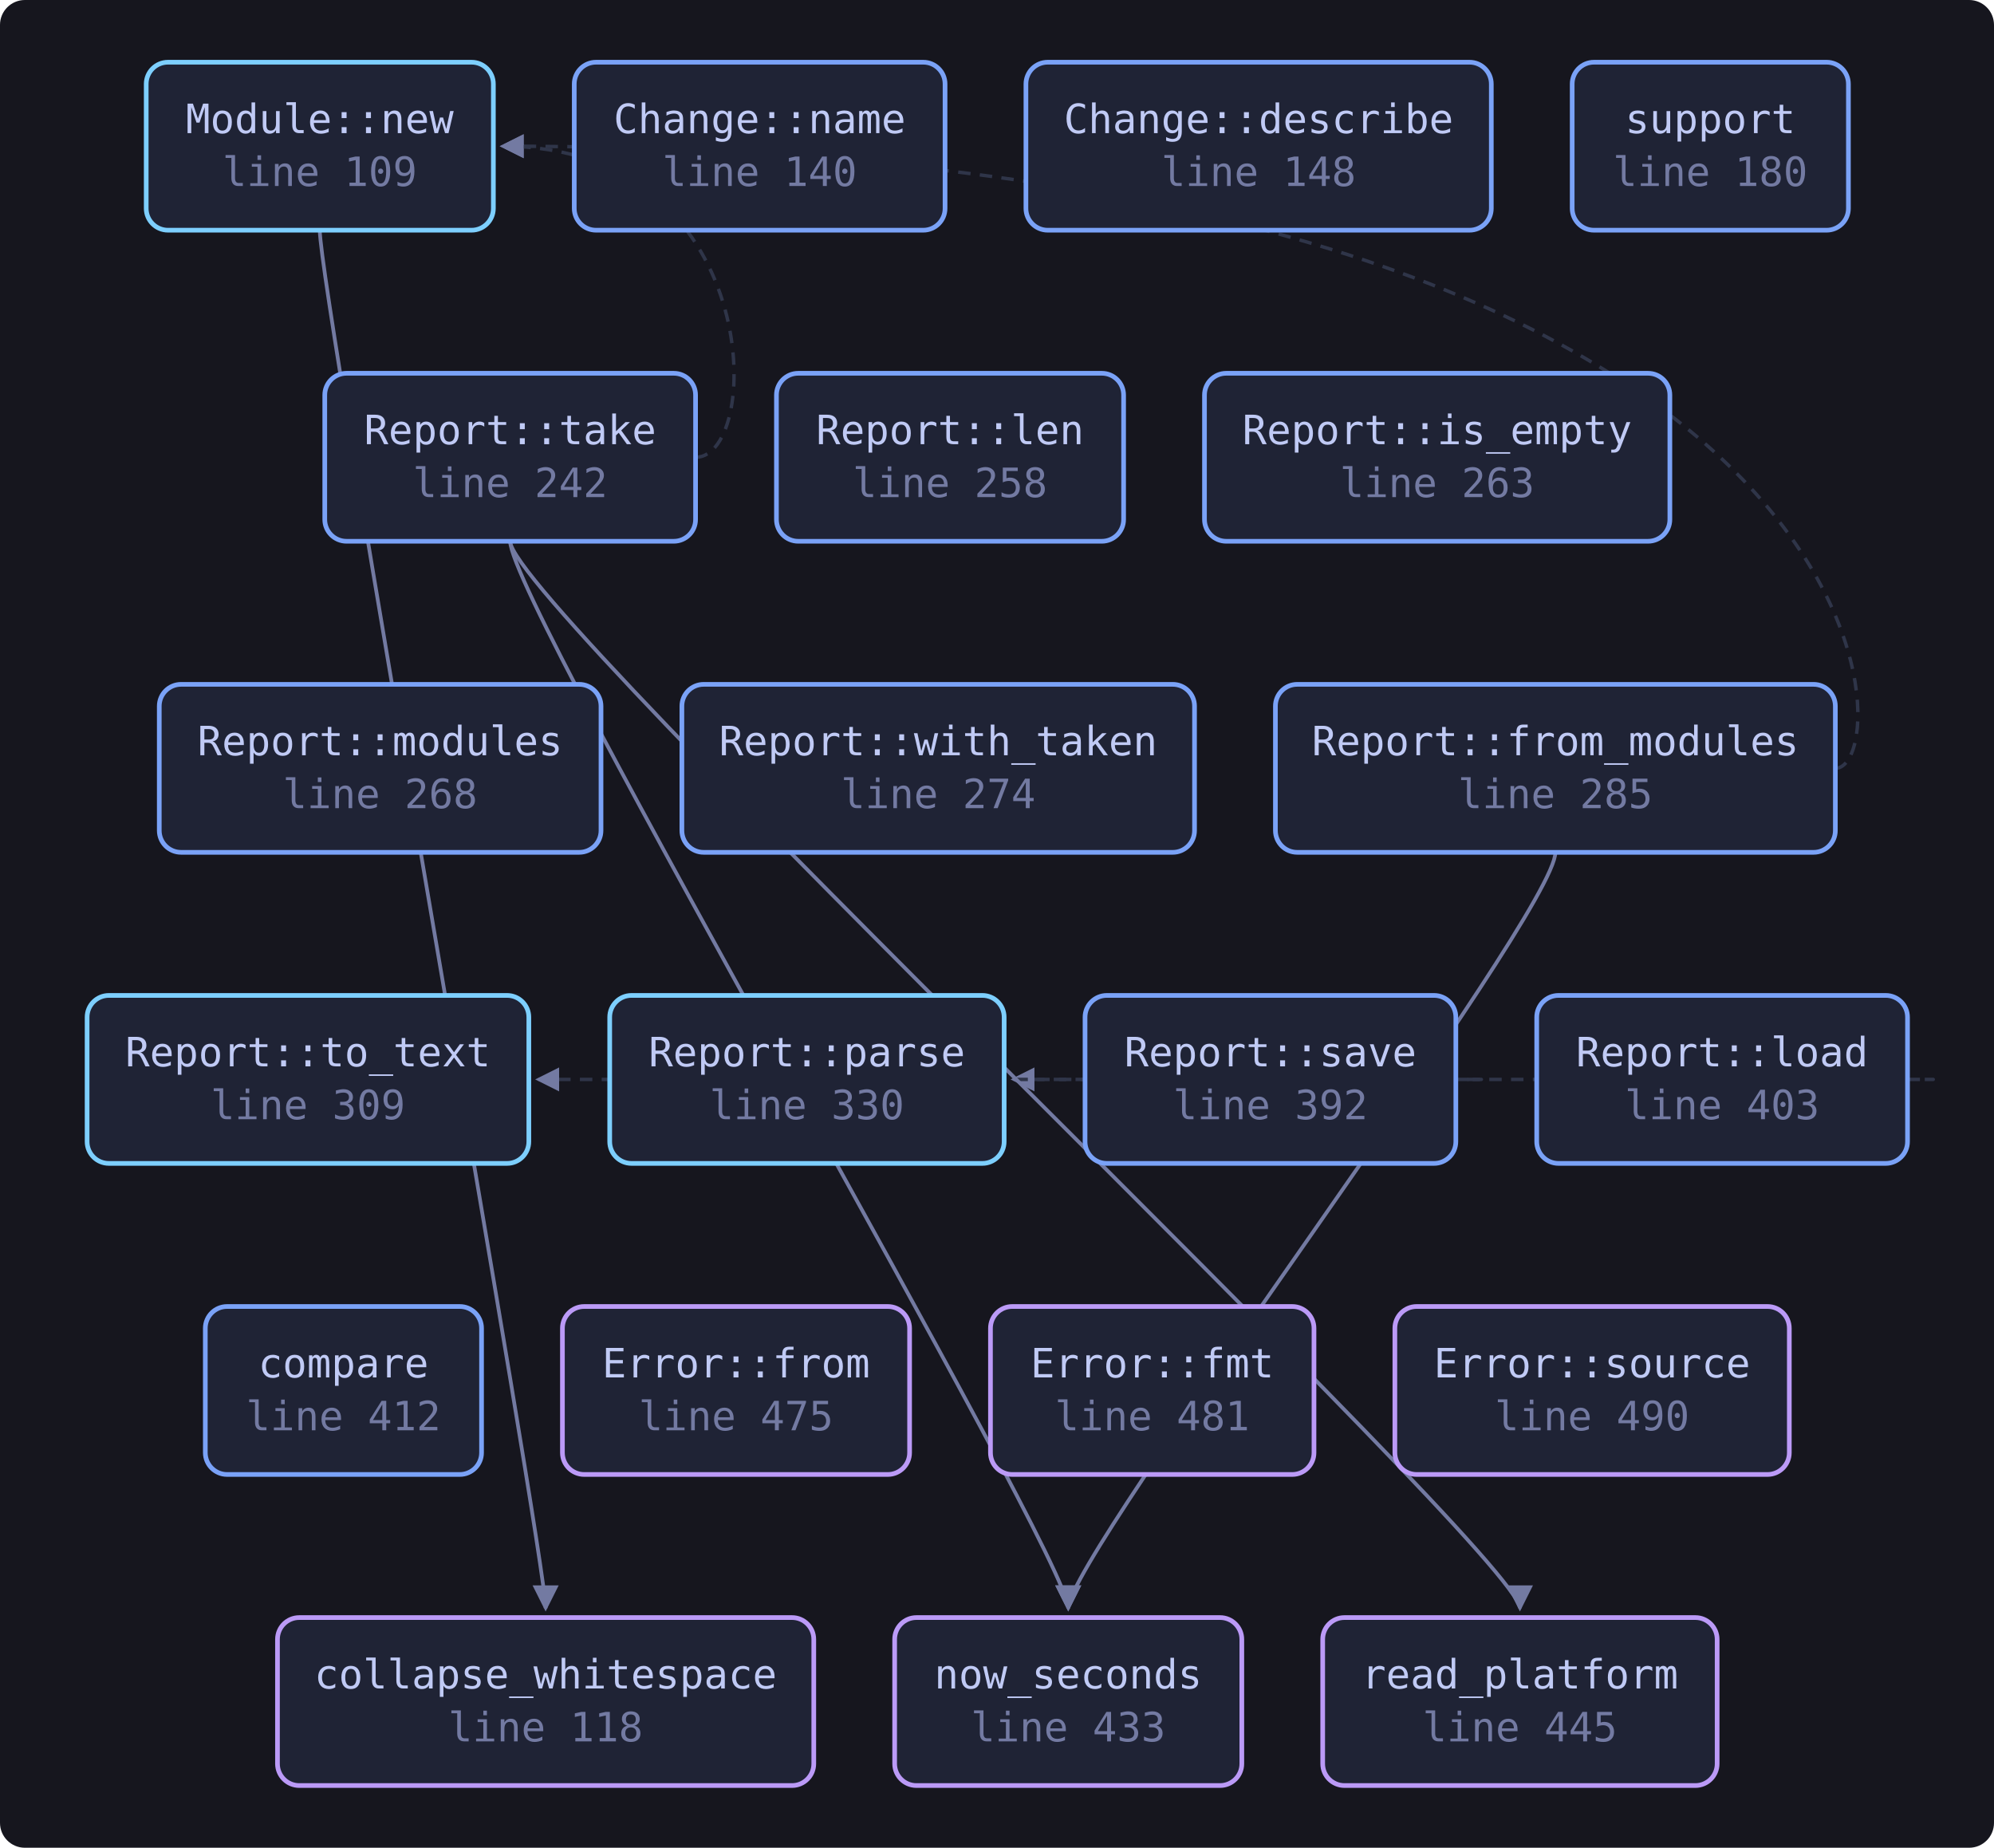
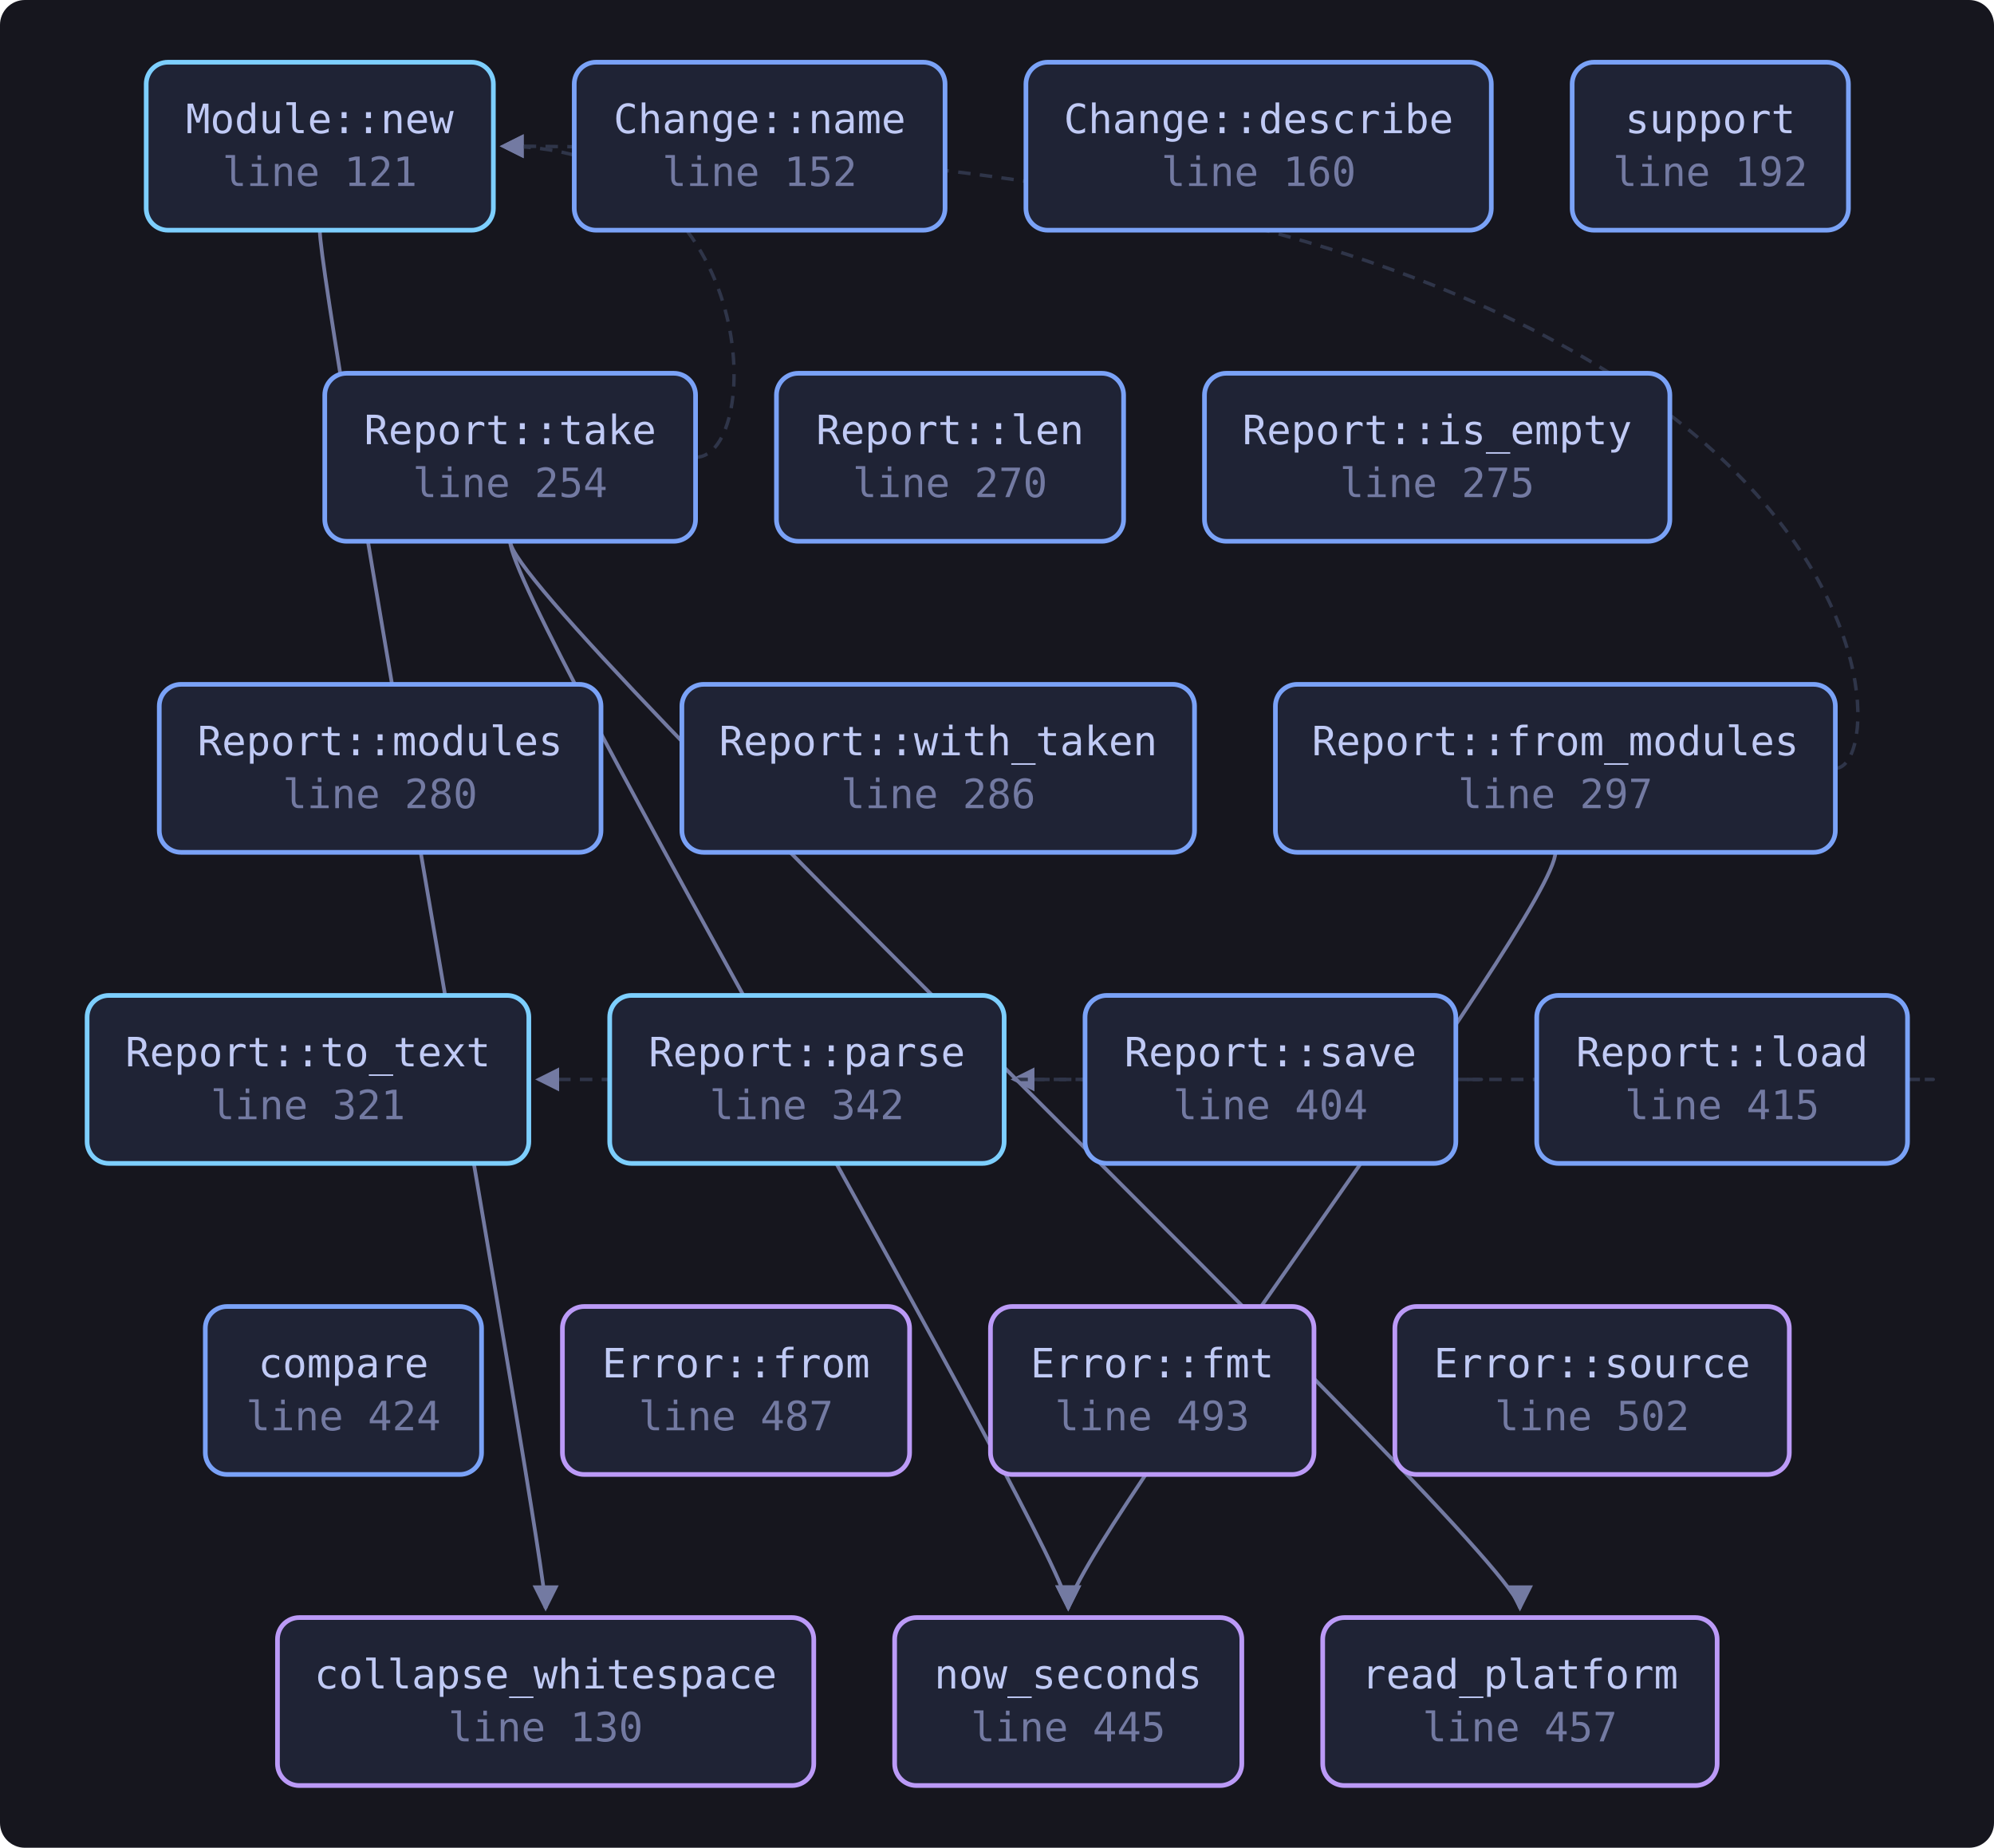
<svg xmlns="http://www.w3.org/2000/svg" viewBox="0 0 641 594" width="641" height="594" style="max-width:100%;height:auto" role="img" aria-label="flowchart">
  <defs>
    <marker id="a" viewBox="0 0 8 8" refX="7" refY="4" markerWidth="7" markerHeight="7" orient="auto-start-reverse">
      <path d="M0 0 L8 4 L0 8 z" fill="var(--muted, #737aa2)" />
    </marker>
  </defs>
  <rect x="0" y="0" width="641" height="594" fill="var(--bg-inset, #16161e)" rx="8" />
  <path d="M590.0 247.0 C 612.0 247.0, 612.0 47.0, 161.6 47.0" fill="none" stroke="var(--border, #2f3549)" stroke-width="1.1" stroke-dasharray="4 3" marker-end="url(#a)" />
  <path d="M500.0 274.0 C 500.0 294.0, 343.4 500.0, 343.4 517.0" fill="none" stroke="var(--muted, #737aa2)" stroke-width="1.2" marker-end="url(#a)" />
  <path d="M613.2 347.0 C 635.2 347.0, 635.2 347.0, 325.8 347.0" fill="none" stroke="var(--border, #2f3549)" stroke-width="1.1" stroke-dasharray="4 3" marker-end="url(#a)" />
  <path d="M102.8 74.0 C 102.8 94.0, 175.4 500.0, 175.4 517.0" fill="none" stroke="var(--muted, #737aa2)" stroke-width="1.2" marker-end="url(#a)" />
  <path d="M468.0 347.0 C 490.0 347.0, 490.0 347.0, 173.0 347.0" fill="none" stroke="var(--border, #2f3549)" stroke-width="1.1" stroke-dasharray="4 3" marker-end="url(#a)" />
  <path d="M223.6 147.0 C 245.6 147.0, 245.6 47.0, 161.6 47.0" fill="none" stroke="var(--border, #2f3549)" stroke-width="1.1" stroke-dasharray="4 3" marker-end="url(#a)" />
  <path d="M164.0 174.0 C 164.0 194.0, 343.4 500.0, 343.4 517.0" fill="none" stroke="var(--muted, #737aa2)" stroke-width="1.2" marker-end="url(#a)" />
  <path d="M164.0 174.0 C 164.0 194.0, 488.6 500.0, 488.6 517.0" fill="none" stroke="var(--muted, #737aa2)" stroke-width="1.2" marker-end="url(#a)" />
-   <a href="https://github.com/tilas01/veilvoice/blob/main/crates/veilvoice-drivers/src/lib.rs#L109" target="_blank" rel="noopener noreferrer">
+   <a href="https://github.com/tilas01/veilvoice/blob/main/crates/veilvoice-drivers/src/lib.rs#L121" target="_blank" rel="noopener noreferrer">
    <rect x="47.0" y="20.0" width="111.6" height="54.0" rx="7" fill="var(--bg-soft, #1f2335)" stroke="var(--cyan, #7dcfff)" stroke-width="1.5" />
    <text x="102.8" y="42.8" font-family="ui-monospace, SFMono-Regular, Menlo, Consolas, monospace" font-size="13" fill="var(--fg, #c0caf5)" text-anchor="middle">Module::new</text>
-     <text x="102.8" y="59.8" font-family="ui-monospace, SFMono-Regular, Menlo, Consolas, monospace" font-size="13" fill="var(--muted, #737aa2)" text-anchor="middle">line 109</text>
+     <text x="102.8" y="59.8" font-family="ui-monospace, SFMono-Regular, Menlo, Consolas, monospace" font-size="13" fill="var(--muted, #737aa2)" text-anchor="middle">line 121</text>
  </a>
-   <a href="https://github.com/tilas01/veilvoice/blob/main/crates/veilvoice-drivers/src/lib.rs#L118" target="_blank" rel="noopener noreferrer">
+   <a href="https://github.com/tilas01/veilvoice/blob/main/crates/veilvoice-drivers/src/lib.rs#L130" target="_blank" rel="noopener noreferrer">
    <rect x="89.2" y="520.0" width="172.4" height="54.0" rx="7" fill="var(--bg-soft, #1f2335)" stroke="var(--accent-2, #bb9af7)" stroke-width="1.5" />
    <text x="175.4" y="542.8" font-family="ui-monospace, SFMono-Regular, Menlo, Consolas, monospace" font-size="13" fill="var(--fg, #c0caf5)" text-anchor="middle">collapse_whitespace</text>
-     <text x="175.4" y="559.8" font-family="ui-monospace, SFMono-Regular, Menlo, Consolas, monospace" font-size="13" fill="var(--muted, #737aa2)" text-anchor="middle">line 118</text>
+     <text x="175.4" y="559.8" font-family="ui-monospace, SFMono-Regular, Menlo, Consolas, monospace" font-size="13" fill="var(--muted, #737aa2)" text-anchor="middle">line 130</text>
  </a>
-   <a href="https://github.com/tilas01/veilvoice/blob/main/crates/veilvoice-drivers/src/lib.rs#L140" target="_blank" rel="noopener noreferrer">
+   <a href="https://github.com/tilas01/veilvoice/blob/main/crates/veilvoice-drivers/src/lib.rs#L152" target="_blank" rel="noopener noreferrer">
    <rect x="184.6" y="20.0" width="119.2" height="54.0" rx="7" fill="var(--bg-soft, #1f2335)" stroke="var(--accent, #7aa2f7)" stroke-width="1.5" />
    <text x="244.2" y="42.8" font-family="ui-monospace, SFMono-Regular, Menlo, Consolas, monospace" font-size="13" fill="var(--fg, #c0caf5)" text-anchor="middle">Change::name</text>
-     <text x="244.2" y="59.8" font-family="ui-monospace, SFMono-Regular, Menlo, Consolas, monospace" font-size="13" fill="var(--muted, #737aa2)" text-anchor="middle">line 140</text>
+     <text x="244.2" y="59.8" font-family="ui-monospace, SFMono-Regular, Menlo, Consolas, monospace" font-size="13" fill="var(--muted, #737aa2)" text-anchor="middle">line 152</text>
  </a>
-   <a href="https://github.com/tilas01/veilvoice/blob/main/crates/veilvoice-drivers/src/lib.rs#L148" target="_blank" rel="noopener noreferrer">
+   <a href="https://github.com/tilas01/veilvoice/blob/main/crates/veilvoice-drivers/src/lib.rs#L160" target="_blank" rel="noopener noreferrer">
    <rect x="329.8" y="20.0" width="149.6" height="54.0" rx="7" fill="var(--bg-soft, #1f2335)" stroke="var(--accent, #7aa2f7)" stroke-width="1.5" />
    <text x="404.6" y="42.8" font-family="ui-monospace, SFMono-Regular, Menlo, Consolas, monospace" font-size="13" fill="var(--fg, #c0caf5)" text-anchor="middle">Change::describe</text>
-     <text x="404.6" y="59.8" font-family="ui-monospace, SFMono-Regular, Menlo, Consolas, monospace" font-size="13" fill="var(--muted, #737aa2)" text-anchor="middle">line 148</text>
+     <text x="404.6" y="59.8" font-family="ui-monospace, SFMono-Regular, Menlo, Consolas, monospace" font-size="13" fill="var(--muted, #737aa2)" text-anchor="middle">line 160</text>
  </a>
-   <a href="https://github.com/tilas01/veilvoice/blob/main/crates/veilvoice-drivers/src/lib.rs#L180" target="_blank" rel="noopener noreferrer">
+   <a href="https://github.com/tilas01/veilvoice/blob/main/crates/veilvoice-drivers/src/lib.rs#L192" target="_blank" rel="noopener noreferrer">
    <rect x="505.4" y="20.0" width="88.8" height="54.0" rx="7" fill="var(--bg-soft, #1f2335)" stroke="var(--accent, #7aa2f7)" stroke-width="1.5" />
    <text x="549.8" y="42.8" font-family="ui-monospace, SFMono-Regular, Menlo, Consolas, monospace" font-size="13" fill="var(--fg, #c0caf5)" text-anchor="middle">support</text>
-     <text x="549.8" y="59.8" font-family="ui-monospace, SFMono-Regular, Menlo, Consolas, monospace" font-size="13" fill="var(--muted, #737aa2)" text-anchor="middle">line 180</text>
+     <text x="549.8" y="59.8" font-family="ui-monospace, SFMono-Regular, Menlo, Consolas, monospace" font-size="13" fill="var(--muted, #737aa2)" text-anchor="middle">line 192</text>
  </a>
-   <a href="https://github.com/tilas01/veilvoice/blob/main/crates/veilvoice-drivers/src/lib.rs#L242" target="_blank" rel="noopener noreferrer">
+   <a href="https://github.com/tilas01/veilvoice/blob/main/crates/veilvoice-drivers/src/lib.rs#L254" target="_blank" rel="noopener noreferrer">
    <rect x="104.4" y="120.0" width="119.2" height="54.0" rx="7" fill="var(--bg-soft, #1f2335)" stroke="var(--accent, #7aa2f7)" stroke-width="1.5" />
    <text x="164.0" y="142.8" font-family="ui-monospace, SFMono-Regular, Menlo, Consolas, monospace" font-size="13" fill="var(--fg, #c0caf5)" text-anchor="middle">Report::take</text>
-     <text x="164.0" y="159.8" font-family="ui-monospace, SFMono-Regular, Menlo, Consolas, monospace" font-size="13" fill="var(--muted, #737aa2)" text-anchor="middle">line 242</text>
+     <text x="164.0" y="159.8" font-family="ui-monospace, SFMono-Regular, Menlo, Consolas, monospace" font-size="13" fill="var(--muted, #737aa2)" text-anchor="middle">line 254</text>
  </a>
-   <a href="https://github.com/tilas01/veilvoice/blob/main/crates/veilvoice-drivers/src/lib.rs#L258" target="_blank" rel="noopener noreferrer">
+   <a href="https://github.com/tilas01/veilvoice/blob/main/crates/veilvoice-drivers/src/lib.rs#L270" target="_blank" rel="noopener noreferrer">
    <rect x="249.6" y="120.0" width="111.6" height="54.0" rx="7" fill="var(--bg-soft, #1f2335)" stroke="var(--accent, #7aa2f7)" stroke-width="1.5" />
    <text x="305.4" y="142.8" font-family="ui-monospace, SFMono-Regular, Menlo, Consolas, monospace" font-size="13" fill="var(--fg, #c0caf5)" text-anchor="middle">Report::len</text>
-     <text x="305.4" y="159.8" font-family="ui-monospace, SFMono-Regular, Menlo, Consolas, monospace" font-size="13" fill="var(--muted, #737aa2)" text-anchor="middle">line 258</text>
+     <text x="305.4" y="159.8" font-family="ui-monospace, SFMono-Regular, Menlo, Consolas, monospace" font-size="13" fill="var(--muted, #737aa2)" text-anchor="middle">line 270</text>
  </a>
-   <a href="https://github.com/tilas01/veilvoice/blob/main/crates/veilvoice-drivers/src/lib.rs#L263" target="_blank" rel="noopener noreferrer">
+   <a href="https://github.com/tilas01/veilvoice/blob/main/crates/veilvoice-drivers/src/lib.rs#L275" target="_blank" rel="noopener noreferrer">
    <rect x="387.2" y="120.0" width="149.6" height="54.0" rx="7" fill="var(--bg-soft, #1f2335)" stroke="var(--accent, #7aa2f7)" stroke-width="1.5" />
    <text x="462.0" y="142.8" font-family="ui-monospace, SFMono-Regular, Menlo, Consolas, monospace" font-size="13" fill="var(--fg, #c0caf5)" text-anchor="middle">Report::is_empty</text>
-     <text x="462.0" y="159.8" font-family="ui-monospace, SFMono-Regular, Menlo, Consolas, monospace" font-size="13" fill="var(--muted, #737aa2)" text-anchor="middle">line 263</text>
+     <text x="462.0" y="159.8" font-family="ui-monospace, SFMono-Regular, Menlo, Consolas, monospace" font-size="13" fill="var(--muted, #737aa2)" text-anchor="middle">line 275</text>
  </a>
-   <a href="https://github.com/tilas01/veilvoice/blob/main/crates/veilvoice-drivers/src/lib.rs#L268" target="_blank" rel="noopener noreferrer">
+   <a href="https://github.com/tilas01/veilvoice/blob/main/crates/veilvoice-drivers/src/lib.rs#L280" target="_blank" rel="noopener noreferrer">
    <rect x="51.2" y="220.0" width="142.0" height="54.0" rx="7" fill="var(--bg-soft, #1f2335)" stroke="var(--accent, #7aa2f7)" stroke-width="1.5" />
    <text x="122.2" y="242.8" font-family="ui-monospace, SFMono-Regular, Menlo, Consolas, monospace" font-size="13" fill="var(--fg, #c0caf5)" text-anchor="middle">Report::modules</text>
-     <text x="122.2" y="259.8" font-family="ui-monospace, SFMono-Regular, Menlo, Consolas, monospace" font-size="13" fill="var(--muted, #737aa2)" text-anchor="middle">line 268</text>
+     <text x="122.2" y="259.8" font-family="ui-monospace, SFMono-Regular, Menlo, Consolas, monospace" font-size="13" fill="var(--muted, #737aa2)" text-anchor="middle">line 280</text>
  </a>
-   <a href="https://github.com/tilas01/veilvoice/blob/main/crates/veilvoice-drivers/src/lib.rs#L274" target="_blank" rel="noopener noreferrer">
+   <a href="https://github.com/tilas01/veilvoice/blob/main/crates/veilvoice-drivers/src/lib.rs#L286" target="_blank" rel="noopener noreferrer">
    <rect x="219.2" y="220.0" width="164.8" height="54.0" rx="7" fill="var(--bg-soft, #1f2335)" stroke="var(--accent, #7aa2f7)" stroke-width="1.5" />
    <text x="301.6" y="242.8" font-family="ui-monospace, SFMono-Regular, Menlo, Consolas, monospace" font-size="13" fill="var(--fg, #c0caf5)" text-anchor="middle">Report::with_taken</text>
-     <text x="301.6" y="259.8" font-family="ui-monospace, SFMono-Regular, Menlo, Consolas, monospace" font-size="13" fill="var(--muted, #737aa2)" text-anchor="middle">line 274</text>
+     <text x="301.6" y="259.8" font-family="ui-monospace, SFMono-Regular, Menlo, Consolas, monospace" font-size="13" fill="var(--muted, #737aa2)" text-anchor="middle">line 286</text>
  </a>
-   <a href="https://github.com/tilas01/veilvoice/blob/main/crates/veilvoice-drivers/src/lib.rs#L285" target="_blank" rel="noopener noreferrer">
+   <a href="https://github.com/tilas01/veilvoice/blob/main/crates/veilvoice-drivers/src/lib.rs#L297" target="_blank" rel="noopener noreferrer">
    <rect x="410.0" y="220.0" width="180.0" height="54.0" rx="7" fill="var(--bg-soft, #1f2335)" stroke="var(--accent, #7aa2f7)" stroke-width="1.5" />
    <text x="500.0" y="242.8" font-family="ui-monospace, SFMono-Regular, Menlo, Consolas, monospace" font-size="13" fill="var(--fg, #c0caf5)" text-anchor="middle">Report::from_modules</text>
-     <text x="500.0" y="259.8" font-family="ui-monospace, SFMono-Regular, Menlo, Consolas, monospace" font-size="13" fill="var(--muted, #737aa2)" text-anchor="middle">line 285</text>
+     <text x="500.0" y="259.8" font-family="ui-monospace, SFMono-Regular, Menlo, Consolas, monospace" font-size="13" fill="var(--muted, #737aa2)" text-anchor="middle">line 297</text>
  </a>
-   <a href="https://github.com/tilas01/veilvoice/blob/main/crates/veilvoice-drivers/src/lib.rs#L309" target="_blank" rel="noopener noreferrer">
+   <a href="https://github.com/tilas01/veilvoice/blob/main/crates/veilvoice-drivers/src/lib.rs#L321" target="_blank" rel="noopener noreferrer">
    <rect x="28.0" y="320.0" width="142.0" height="54.0" rx="7" fill="var(--bg-soft, #1f2335)" stroke="var(--cyan, #7dcfff)" stroke-width="1.5" />
    <text x="99.0" y="342.8" font-family="ui-monospace, SFMono-Regular, Menlo, Consolas, monospace" font-size="13" fill="var(--fg, #c0caf5)" text-anchor="middle">Report::to_text</text>
-     <text x="99.0" y="359.8" font-family="ui-monospace, SFMono-Regular, Menlo, Consolas, monospace" font-size="13" fill="var(--muted, #737aa2)" text-anchor="middle">line 309</text>
+     <text x="99.0" y="359.8" font-family="ui-monospace, SFMono-Regular, Menlo, Consolas, monospace" font-size="13" fill="var(--muted, #737aa2)" text-anchor="middle">line 321</text>
  </a>
-   <a href="https://github.com/tilas01/veilvoice/blob/main/crates/veilvoice-drivers/src/lib.rs#L330" target="_blank" rel="noopener noreferrer">
+   <a href="https://github.com/tilas01/veilvoice/blob/main/crates/veilvoice-drivers/src/lib.rs#L342" target="_blank" rel="noopener noreferrer">
    <rect x="196.0" y="320.0" width="126.8" height="54.0" rx="7" fill="var(--bg-soft, #1f2335)" stroke="var(--cyan, #7dcfff)" stroke-width="1.5" />
    <text x="259.4" y="342.8" font-family="ui-monospace, SFMono-Regular, Menlo, Consolas, monospace" font-size="13" fill="var(--fg, #c0caf5)" text-anchor="middle">Report::parse</text>
-     <text x="259.4" y="359.8" font-family="ui-monospace, SFMono-Regular, Menlo, Consolas, monospace" font-size="13" fill="var(--muted, #737aa2)" text-anchor="middle">line 330</text>
+     <text x="259.4" y="359.8" font-family="ui-monospace, SFMono-Regular, Menlo, Consolas, monospace" font-size="13" fill="var(--muted, #737aa2)" text-anchor="middle">line 342</text>
  </a>
-   <a href="https://github.com/tilas01/veilvoice/blob/main/crates/veilvoice-drivers/src/lib.rs#L392" target="_blank" rel="noopener noreferrer">
+   <a href="https://github.com/tilas01/veilvoice/blob/main/crates/veilvoice-drivers/src/lib.rs#L404" target="_blank" rel="noopener noreferrer">
    <rect x="348.8" y="320.0" width="119.2" height="54.0" rx="7" fill="var(--bg-soft, #1f2335)" stroke="var(--accent, #7aa2f7)" stroke-width="1.5" />
    <text x="408.4" y="342.8" font-family="ui-monospace, SFMono-Regular, Menlo, Consolas, monospace" font-size="13" fill="var(--fg, #c0caf5)" text-anchor="middle">Report::save</text>
-     <text x="408.4" y="359.8" font-family="ui-monospace, SFMono-Regular, Menlo, Consolas, monospace" font-size="13" fill="var(--muted, #737aa2)" text-anchor="middle">line 392</text>
+     <text x="408.4" y="359.8" font-family="ui-monospace, SFMono-Regular, Menlo, Consolas, monospace" font-size="13" fill="var(--muted, #737aa2)" text-anchor="middle">line 404</text>
  </a>
-   <a href="https://github.com/tilas01/veilvoice/blob/main/crates/veilvoice-drivers/src/lib.rs#L403" target="_blank" rel="noopener noreferrer">
+   <a href="https://github.com/tilas01/veilvoice/blob/main/crates/veilvoice-drivers/src/lib.rs#L415" target="_blank" rel="noopener noreferrer">
    <rect x="494.0" y="320.0" width="119.2" height="54.0" rx="7" fill="var(--bg-soft, #1f2335)" stroke="var(--accent, #7aa2f7)" stroke-width="1.5" />
    <text x="553.6" y="342.8" font-family="ui-monospace, SFMono-Regular, Menlo, Consolas, monospace" font-size="13" fill="var(--fg, #c0caf5)" text-anchor="middle">Report::load</text>
-     <text x="553.6" y="359.8" font-family="ui-monospace, SFMono-Regular, Menlo, Consolas, monospace" font-size="13" fill="var(--muted, #737aa2)" text-anchor="middle">line 403</text>
+     <text x="553.6" y="359.8" font-family="ui-monospace, SFMono-Regular, Menlo, Consolas, monospace" font-size="13" fill="var(--muted, #737aa2)" text-anchor="middle">line 415</text>
  </a>
-   <a href="https://github.com/tilas01/veilvoice/blob/main/crates/veilvoice-drivers/src/lib.rs#L412" target="_blank" rel="noopener noreferrer">
+   <a href="https://github.com/tilas01/veilvoice/blob/main/crates/veilvoice-drivers/src/lib.rs#L424" target="_blank" rel="noopener noreferrer">
    <rect x="66.0" y="420.0" width="88.8" height="54.0" rx="7" fill="var(--bg-soft, #1f2335)" stroke="var(--accent, #7aa2f7)" stroke-width="1.5" />
    <text x="110.4" y="442.8" font-family="ui-monospace, SFMono-Regular, Menlo, Consolas, monospace" font-size="13" fill="var(--fg, #c0caf5)" text-anchor="middle">compare</text>
-     <text x="110.4" y="459.8" font-family="ui-monospace, SFMono-Regular, Menlo, Consolas, monospace" font-size="13" fill="var(--muted, #737aa2)" text-anchor="middle">line 412</text>
+     <text x="110.4" y="459.8" font-family="ui-monospace, SFMono-Regular, Menlo, Consolas, monospace" font-size="13" fill="var(--muted, #737aa2)" text-anchor="middle">line 424</text>
  </a>
-   <a href="https://github.com/tilas01/veilvoice/blob/main/crates/veilvoice-drivers/src/lib.rs#L433" target="_blank" rel="noopener noreferrer">
+   <a href="https://github.com/tilas01/veilvoice/blob/main/crates/veilvoice-drivers/src/lib.rs#L445" target="_blank" rel="noopener noreferrer">
    <rect x="287.6" y="520.0" width="111.6" height="54.0" rx="7" fill="var(--bg-soft, #1f2335)" stroke="var(--accent-2, #bb9af7)" stroke-width="1.5" />
    <text x="343.4" y="542.8" font-family="ui-monospace, SFMono-Regular, Menlo, Consolas, monospace" font-size="13" fill="var(--fg, #c0caf5)" text-anchor="middle">now_seconds</text>
-     <text x="343.4" y="559.8" font-family="ui-monospace, SFMono-Regular, Menlo, Consolas, monospace" font-size="13" fill="var(--muted, #737aa2)" text-anchor="middle">line 433</text>
+     <text x="343.4" y="559.8" font-family="ui-monospace, SFMono-Regular, Menlo, Consolas, monospace" font-size="13" fill="var(--muted, #737aa2)" text-anchor="middle">line 445</text>
  </a>
-   <a href="https://github.com/tilas01/veilvoice/blob/main/crates/veilvoice-drivers/src/lib.rs#L445" target="_blank" rel="noopener noreferrer">
+   <a href="https://github.com/tilas01/veilvoice/blob/main/crates/veilvoice-drivers/src/lib.rs#L457" target="_blank" rel="noopener noreferrer">
    <rect x="425.2" y="520.0" width="126.8" height="54.0" rx="7" fill="var(--bg-soft, #1f2335)" stroke="var(--accent-2, #bb9af7)" stroke-width="1.5" />
    <text x="488.6" y="542.8" font-family="ui-monospace, SFMono-Regular, Menlo, Consolas, monospace" font-size="13" fill="var(--fg, #c0caf5)" text-anchor="middle">read_platform</text>
-     <text x="488.6" y="559.8" font-family="ui-monospace, SFMono-Regular, Menlo, Consolas, monospace" font-size="13" fill="var(--muted, #737aa2)" text-anchor="middle">line 445</text>
+     <text x="488.6" y="559.8" font-family="ui-monospace, SFMono-Regular, Menlo, Consolas, monospace" font-size="13" fill="var(--muted, #737aa2)" text-anchor="middle">line 457</text>
  </a>
-   <a href="https://github.com/tilas01/veilvoice/blob/main/crates/veilvoice-drivers/src/lib.rs#L475" target="_blank" rel="noopener noreferrer">
+   <a href="https://github.com/tilas01/veilvoice/blob/main/crates/veilvoice-drivers/src/lib.rs#L487" target="_blank" rel="noopener noreferrer">
    <rect x="180.8" y="420.0" width="111.6" height="54.0" rx="7" fill="var(--bg-soft, #1f2335)" stroke="var(--accent-2, #bb9af7)" stroke-width="1.5" />
    <text x="236.6" y="442.8" font-family="ui-monospace, SFMono-Regular, Menlo, Consolas, monospace" font-size="13" fill="var(--fg, #c0caf5)" text-anchor="middle">Error::from</text>
-     <text x="236.6" y="459.8" font-family="ui-monospace, SFMono-Regular, Menlo, Consolas, monospace" font-size="13" fill="var(--muted, #737aa2)" text-anchor="middle">line 475</text>
+     <text x="236.6" y="459.8" font-family="ui-monospace, SFMono-Regular, Menlo, Consolas, monospace" font-size="13" fill="var(--muted, #737aa2)" text-anchor="middle">line 487</text>
  </a>
-   <a href="https://github.com/tilas01/veilvoice/blob/main/crates/veilvoice-drivers/src/lib.rs#L481" target="_blank" rel="noopener noreferrer">
+   <a href="https://github.com/tilas01/veilvoice/blob/main/crates/veilvoice-drivers/src/lib.rs#L493" target="_blank" rel="noopener noreferrer">
    <rect x="318.4" y="420.0" width="104.0" height="54.0" rx="7" fill="var(--bg-soft, #1f2335)" stroke="var(--accent-2, #bb9af7)" stroke-width="1.5" />
    <text x="370.4" y="442.8" font-family="ui-monospace, SFMono-Regular, Menlo, Consolas, monospace" font-size="13" fill="var(--fg, #c0caf5)" text-anchor="middle">Error::fmt</text>
-     <text x="370.4" y="459.8" font-family="ui-monospace, SFMono-Regular, Menlo, Consolas, monospace" font-size="13" fill="var(--muted, #737aa2)" text-anchor="middle">line 481</text>
+     <text x="370.4" y="459.8" font-family="ui-monospace, SFMono-Regular, Menlo, Consolas, monospace" font-size="13" fill="var(--muted, #737aa2)" text-anchor="middle">line 493</text>
  </a>
-   <a href="https://github.com/tilas01/veilvoice/blob/main/crates/veilvoice-drivers/src/lib.rs#L490" target="_blank" rel="noopener noreferrer">
+   <a href="https://github.com/tilas01/veilvoice/blob/main/crates/veilvoice-drivers/src/lib.rs#L502" target="_blank" rel="noopener noreferrer">
    <rect x="448.4" y="420.0" width="126.8" height="54.0" rx="7" fill="var(--bg-soft, #1f2335)" stroke="var(--accent-2, #bb9af7)" stroke-width="1.5" />
    <text x="511.8" y="442.8" font-family="ui-monospace, SFMono-Regular, Menlo, Consolas, monospace" font-size="13" fill="var(--fg, #c0caf5)" text-anchor="middle">Error::source</text>
-     <text x="511.8" y="459.8" font-family="ui-monospace, SFMono-Regular, Menlo, Consolas, monospace" font-size="13" fill="var(--muted, #737aa2)" text-anchor="middle">line 490</text>
+     <text x="511.8" y="459.8" font-family="ui-monospace, SFMono-Regular, Menlo, Consolas, monospace" font-size="13" fill="var(--muted, #737aa2)" text-anchor="middle">line 502</text>
  </a>
</svg>
